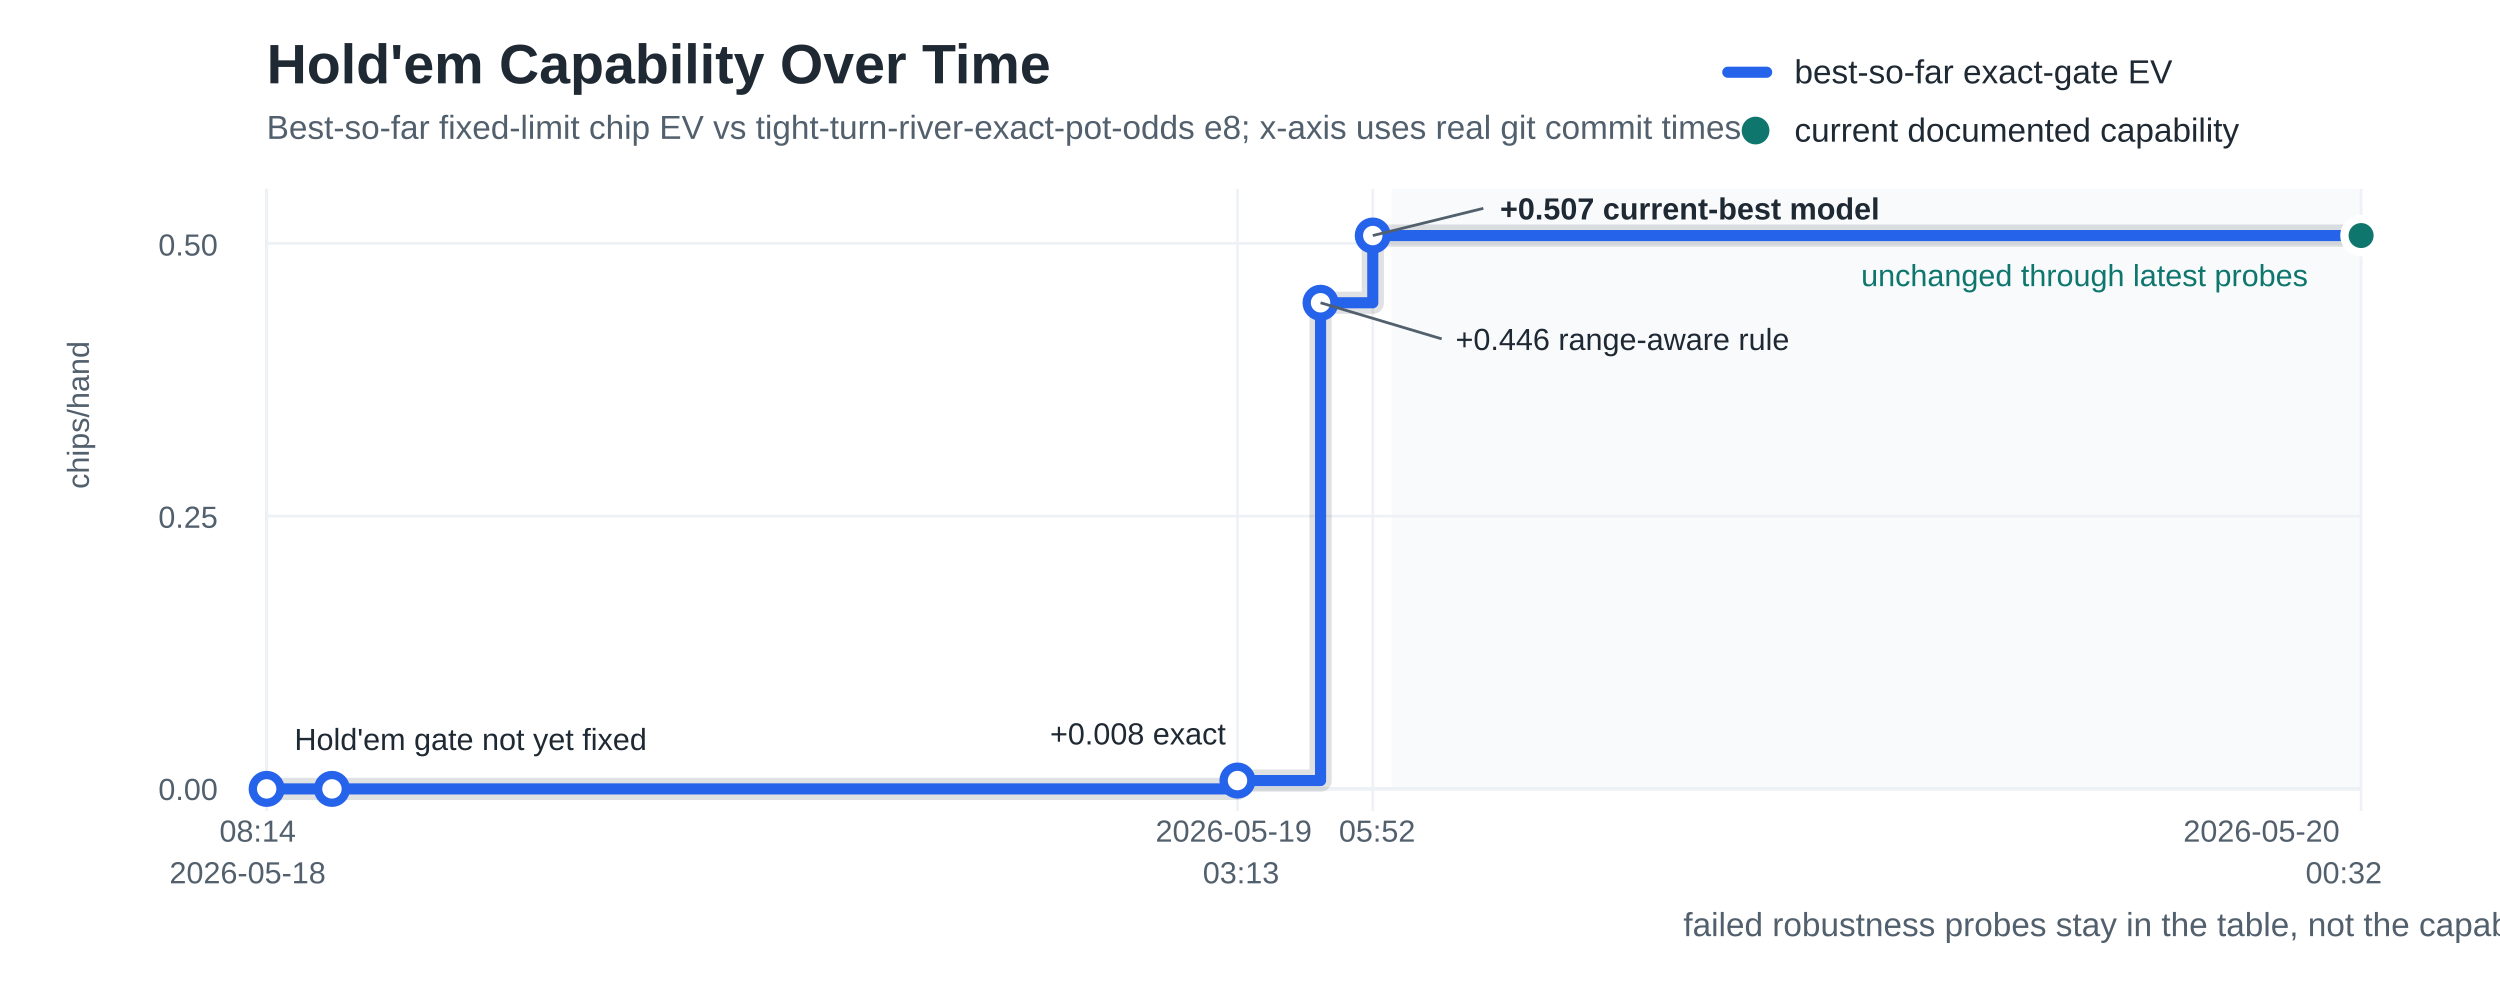
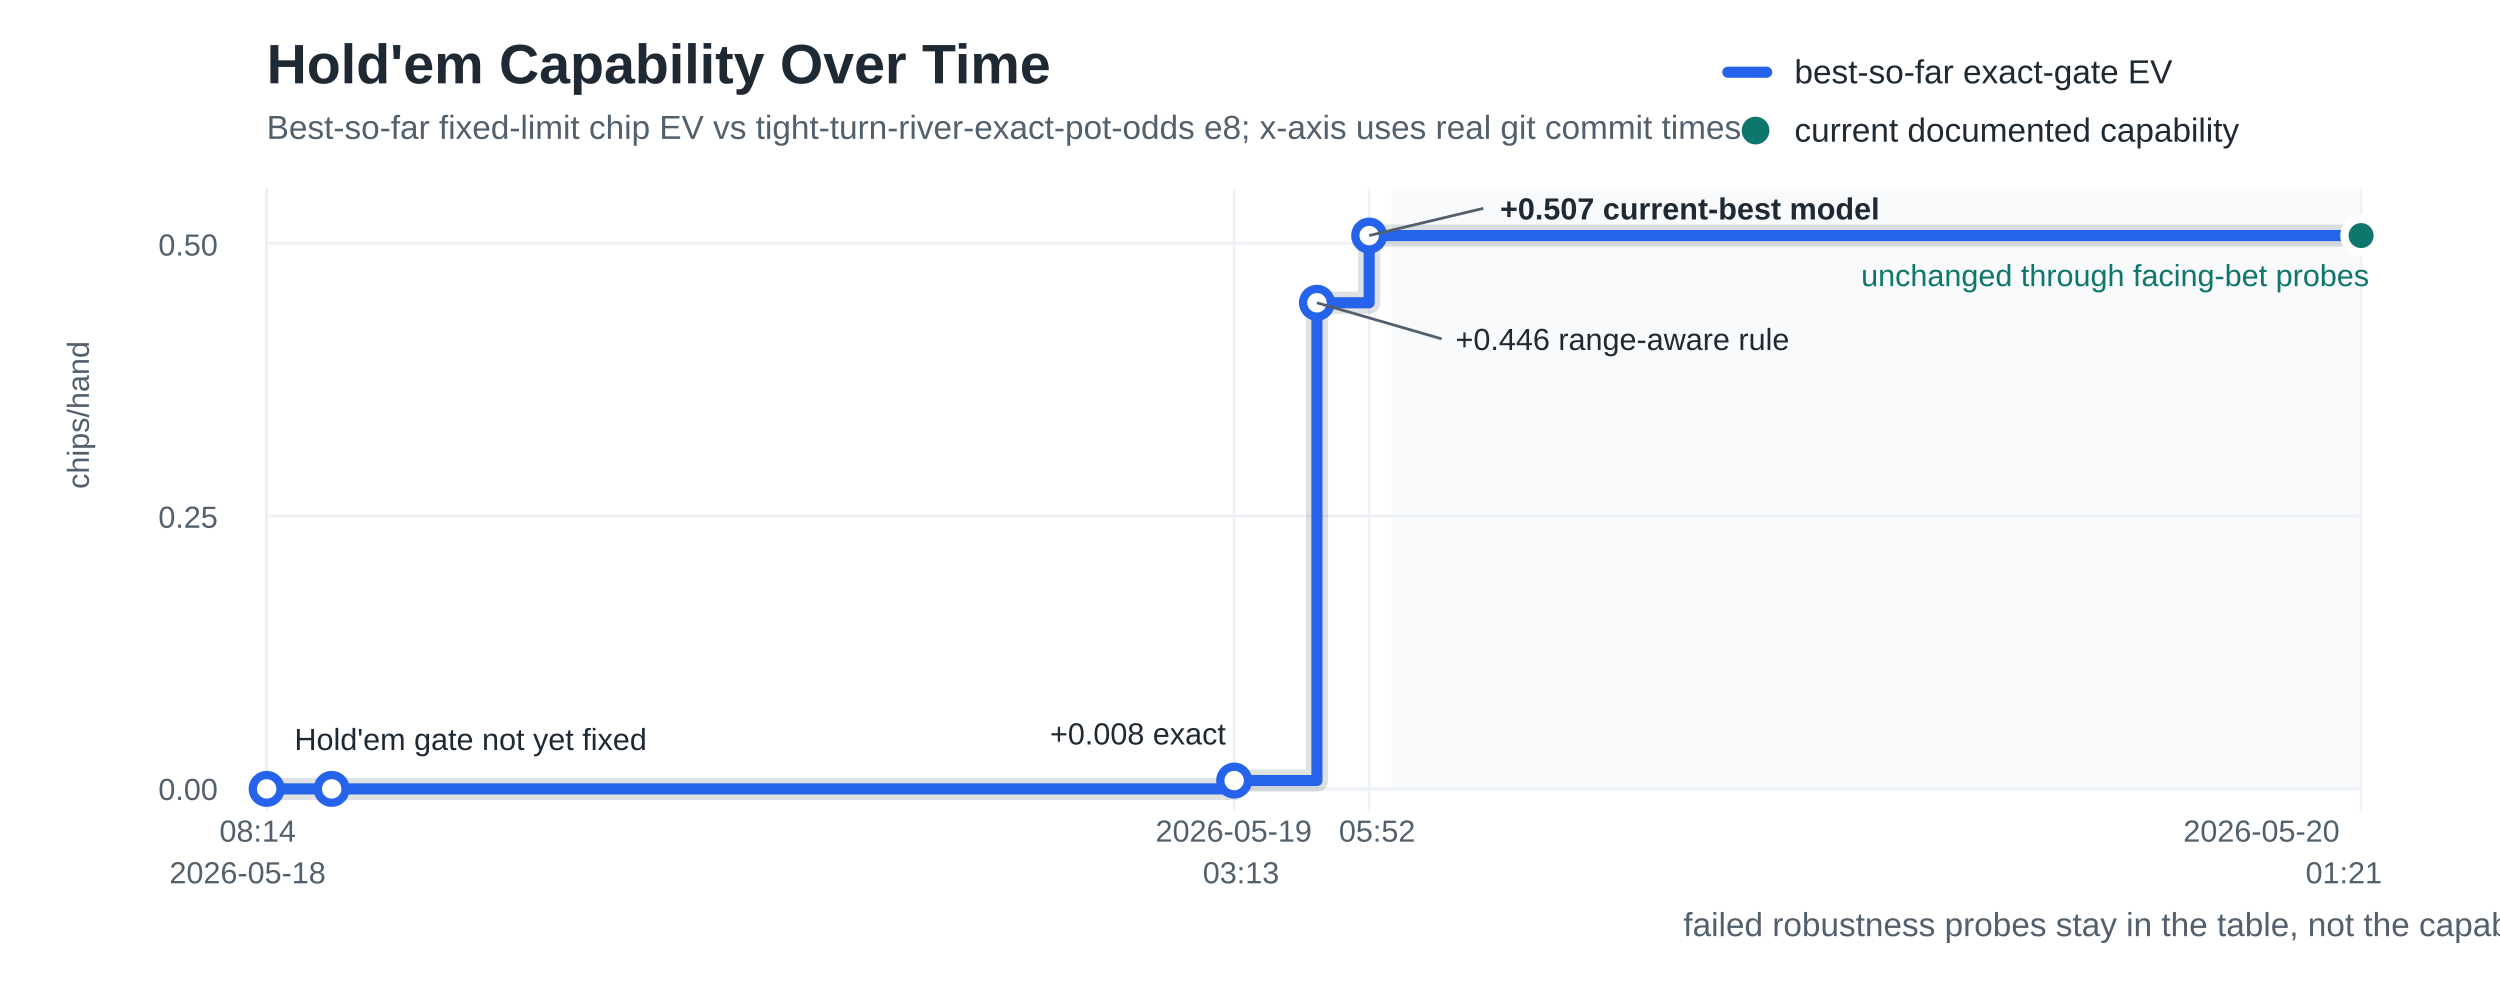
<svg xmlns="http://www.w3.org/2000/svg" width="900" height="360" viewBox="0 0 900 360" role="img" aria-labelledby="title desc">
  <rect width="900" height="360" fill="#ffffff" />
  <rect x="501" y="68" width="349" height="216" fill="#f8fafc" />
  <text x="96" y="30" font-family="Arial, Helvetica, sans-serif" font-size="20" font-weight="700" fill="#1f2933">Hold'em Capability Over Time</text>
  <text x="96" y="50" font-family="Arial, Helvetica, sans-serif" font-size="12" fill="#52606d">Best-so-far fixed-limit chip EV vs tight-turn-river-exact-pot-odds e8; x-axis uses real git commit times</text>
  <g stroke="#d9e2ec" stroke-width="1">
    <line x1="96" y1="284" x2="850" y2="284" />
    <line x1="96" y1="68" x2="96" y2="284" />
  </g>
  <g font-family="Arial, Helvetica, sans-serif" font-size="11" fill="#52606d">
    <line x1="96" y1="284.0" x2="850" y2="284.0" stroke="#eef2f6" stroke-width="1" />
    <text x="57" y="288">0.00</text>
    <line x1="96" y1="185.8" x2="850" y2="185.8" stroke="#eef2f6" stroke-width="1" />
    <text x="57" y="190">0.25</text>
    <line x1="96" y1="87.6" x2="850" y2="87.6" stroke="#eef2f6" stroke-width="1" />
    <text x="57" y="92">0.50</text>
    <text x="32" y="176" transform="rotate(-90 32 176)">chips/hand</text>
  </g>
  <g stroke="#eef2f6" stroke-width="1">
    <line x1="96.0" y1="68" x2="96.0" y2="292" />
-     <line x1="445.5" y1="68" x2="445.5" y2="292" />
-     <line x1="494.2" y1="68" x2="494.2" y2="292" />
+     <line x1="444.3" y1="68" x2="444.3" y2="292" />
+     <line x1="492.9" y1="68" x2="492.9" y2="292" />
    <line x1="850.0" y1="68" x2="850.0" y2="292" />
  </g>
-   <path d="M 96.0 284.0 L 119.5 284.0 L 119.5 284.0 L 445.5 284.0 L 445.5 281.0 L 475.4 281.0 L 475.4 109.0 L 494.2 109.0 L 494.2 84.8 L 850.0 84.8 L 850.0 84.8" fill="none" stroke="#1f2933" stroke-opacity="0.14" stroke-width="8" stroke-linecap="round" stroke-linejoin="round" />
-   <path d="M 96.0 284.0 L 119.5 284.0 L 119.5 284.0 L 445.5 284.0 L 445.5 281.0 L 475.4 281.0 L 475.4 109.0 L 494.2 109.0 L 494.2 84.8 L 850.0 84.8 L 850.0 84.8" fill="none" stroke="#2563eb" stroke-width="4" stroke-linecap="round" stroke-linejoin="round" />
+   <path d="M 96.0 284.0 L 119.4 284.0 L 119.4 284.0 L 444.3 284.0 L 444.3 281.0 L 474.1 281.0 L 474.1 109.0 L 492.9 109.0 L 492.9 84.8 L 850.0 84.8 L 850.0 84.8" fill="none" stroke="#1f2933" stroke-opacity="0.14" stroke-width="8" stroke-linecap="round" stroke-linejoin="round" />
+   <path d="M 96.0 284.0 L 119.4 284.0 L 119.4 284.0 L 444.3 284.0 L 444.3 281.0 L 474.1 281.0 L 474.1 109.0 L 492.9 109.0 L 492.9 84.8 L 850.0 84.8 L 850.0 84.8" fill="none" stroke="#2563eb" stroke-width="4" stroke-linecap="round" stroke-linejoin="round" />
  <g fill="#ffffff" stroke="#2563eb" stroke-width="3">
    <circle cx="96.0" cy="284.0" r="5" />
-     <circle cx="119.5" cy="284.0" r="5" />
-     <circle cx="445.5" cy="281.0" r="5" />
-     <circle cx="475.4" cy="109.0" r="5" />
-     <circle cx="494.2" cy="84.8" r="5" />
+     <circle cx="119.4" cy="284.0" r="5" />
+     <circle cx="444.3" cy="281.0" r="5" />
+     <circle cx="474.1" cy="109.0" r="5" />
+     <circle cx="492.9" cy="84.8" r="5" />
  </g>
  <circle cx="850.0" cy="84.8" r="6" fill="#0f766e" stroke="#ffffff" stroke-width="3" />
  <g font-family="Arial, Helvetica, sans-serif" font-size="11" fill="#1f2933">
    <text x="106" y="270">Hold'em gate not yet fixed</text>
    <text x="378" y="268">+0.008 exact</text>
-     <line x1="475.4" y1="109.0" x2="519" y2="122" stroke="#52606d" stroke-width="1" />
+     <line x1="474.1" y1="109.0" x2="519" y2="122" stroke="#52606d" stroke-width="1" />
    <text x="524" y="126">+0.446 range-aware rule</text>
-     <line x1="494.2" y1="84.8" x2="534" y2="75" stroke="#52606d" stroke-width="1" />
+     <line x1="492.9" y1="84.8" x2="534" y2="75" stroke="#52606d" stroke-width="1" />
    <text x="540" y="79" font-weight="700">+0.507 current-best model</text>
-     <text x="670" y="103" fill="#0f766e">unchanged through latest probes</text>
+     <text x="670" y="103" fill="#0f766e">unchanged through facing-bet probes</text>
  </g>
  <g font-family="Arial, Helvetica, sans-serif" font-size="11" fill="#52606d">
    <text x="61" y="318">2026-05-18</text>
    <text x="79" y="303">08:14</text>
    <text x="416" y="303">2026-05-19</text>
    <text x="433" y="318">03:13</text>
    <text x="482" y="303">05:52</text>
    <text x="786" y="303">2026-05-20</text>
-     <text x="830" y="318">00:32</text>
+     <text x="830" y="318">01:21</text>
  </g>
  <g font-family="Arial, Helvetica, sans-serif" font-size="12" fill="#1f2933">
    <rect x="620" y="24" width="18" height="4" fill="#2563eb" rx="2" />
    <text x="646" y="30">best-so-far exact-gate EV</text>
    <circle cx="632" cy="47" r="5" fill="#0f766e" />
    <text x="646" y="51">current documented capability</text>
    <text x="606" y="337" fill="#52606d">failed robustness probes stay in the table, not the capability line</text>
  </g>
</svg>
